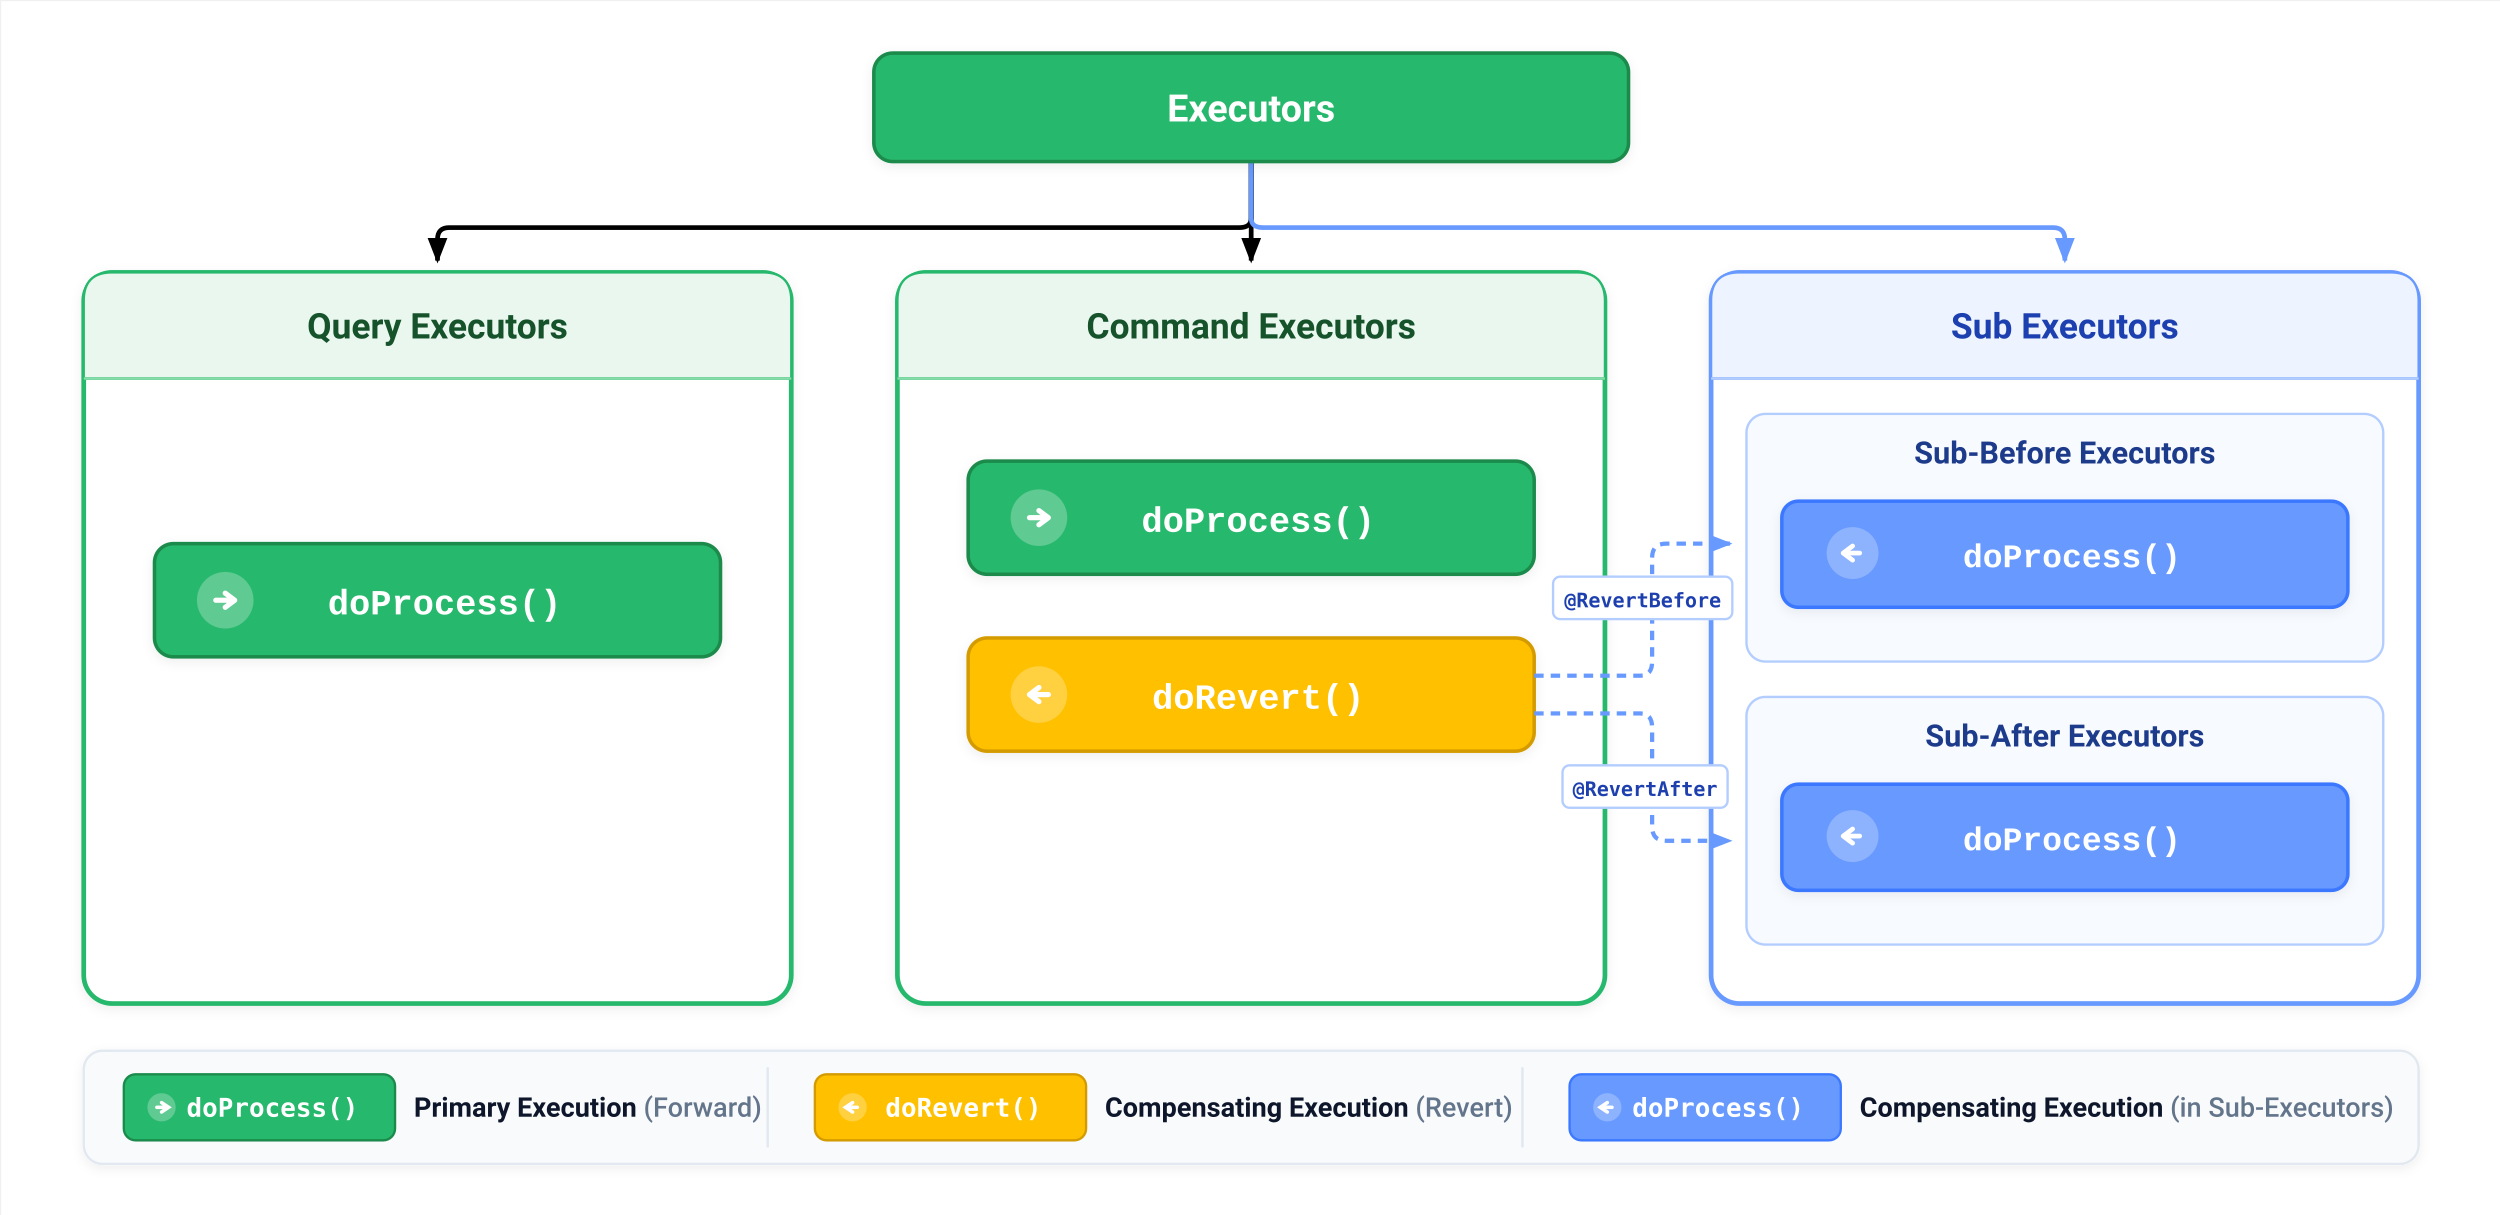
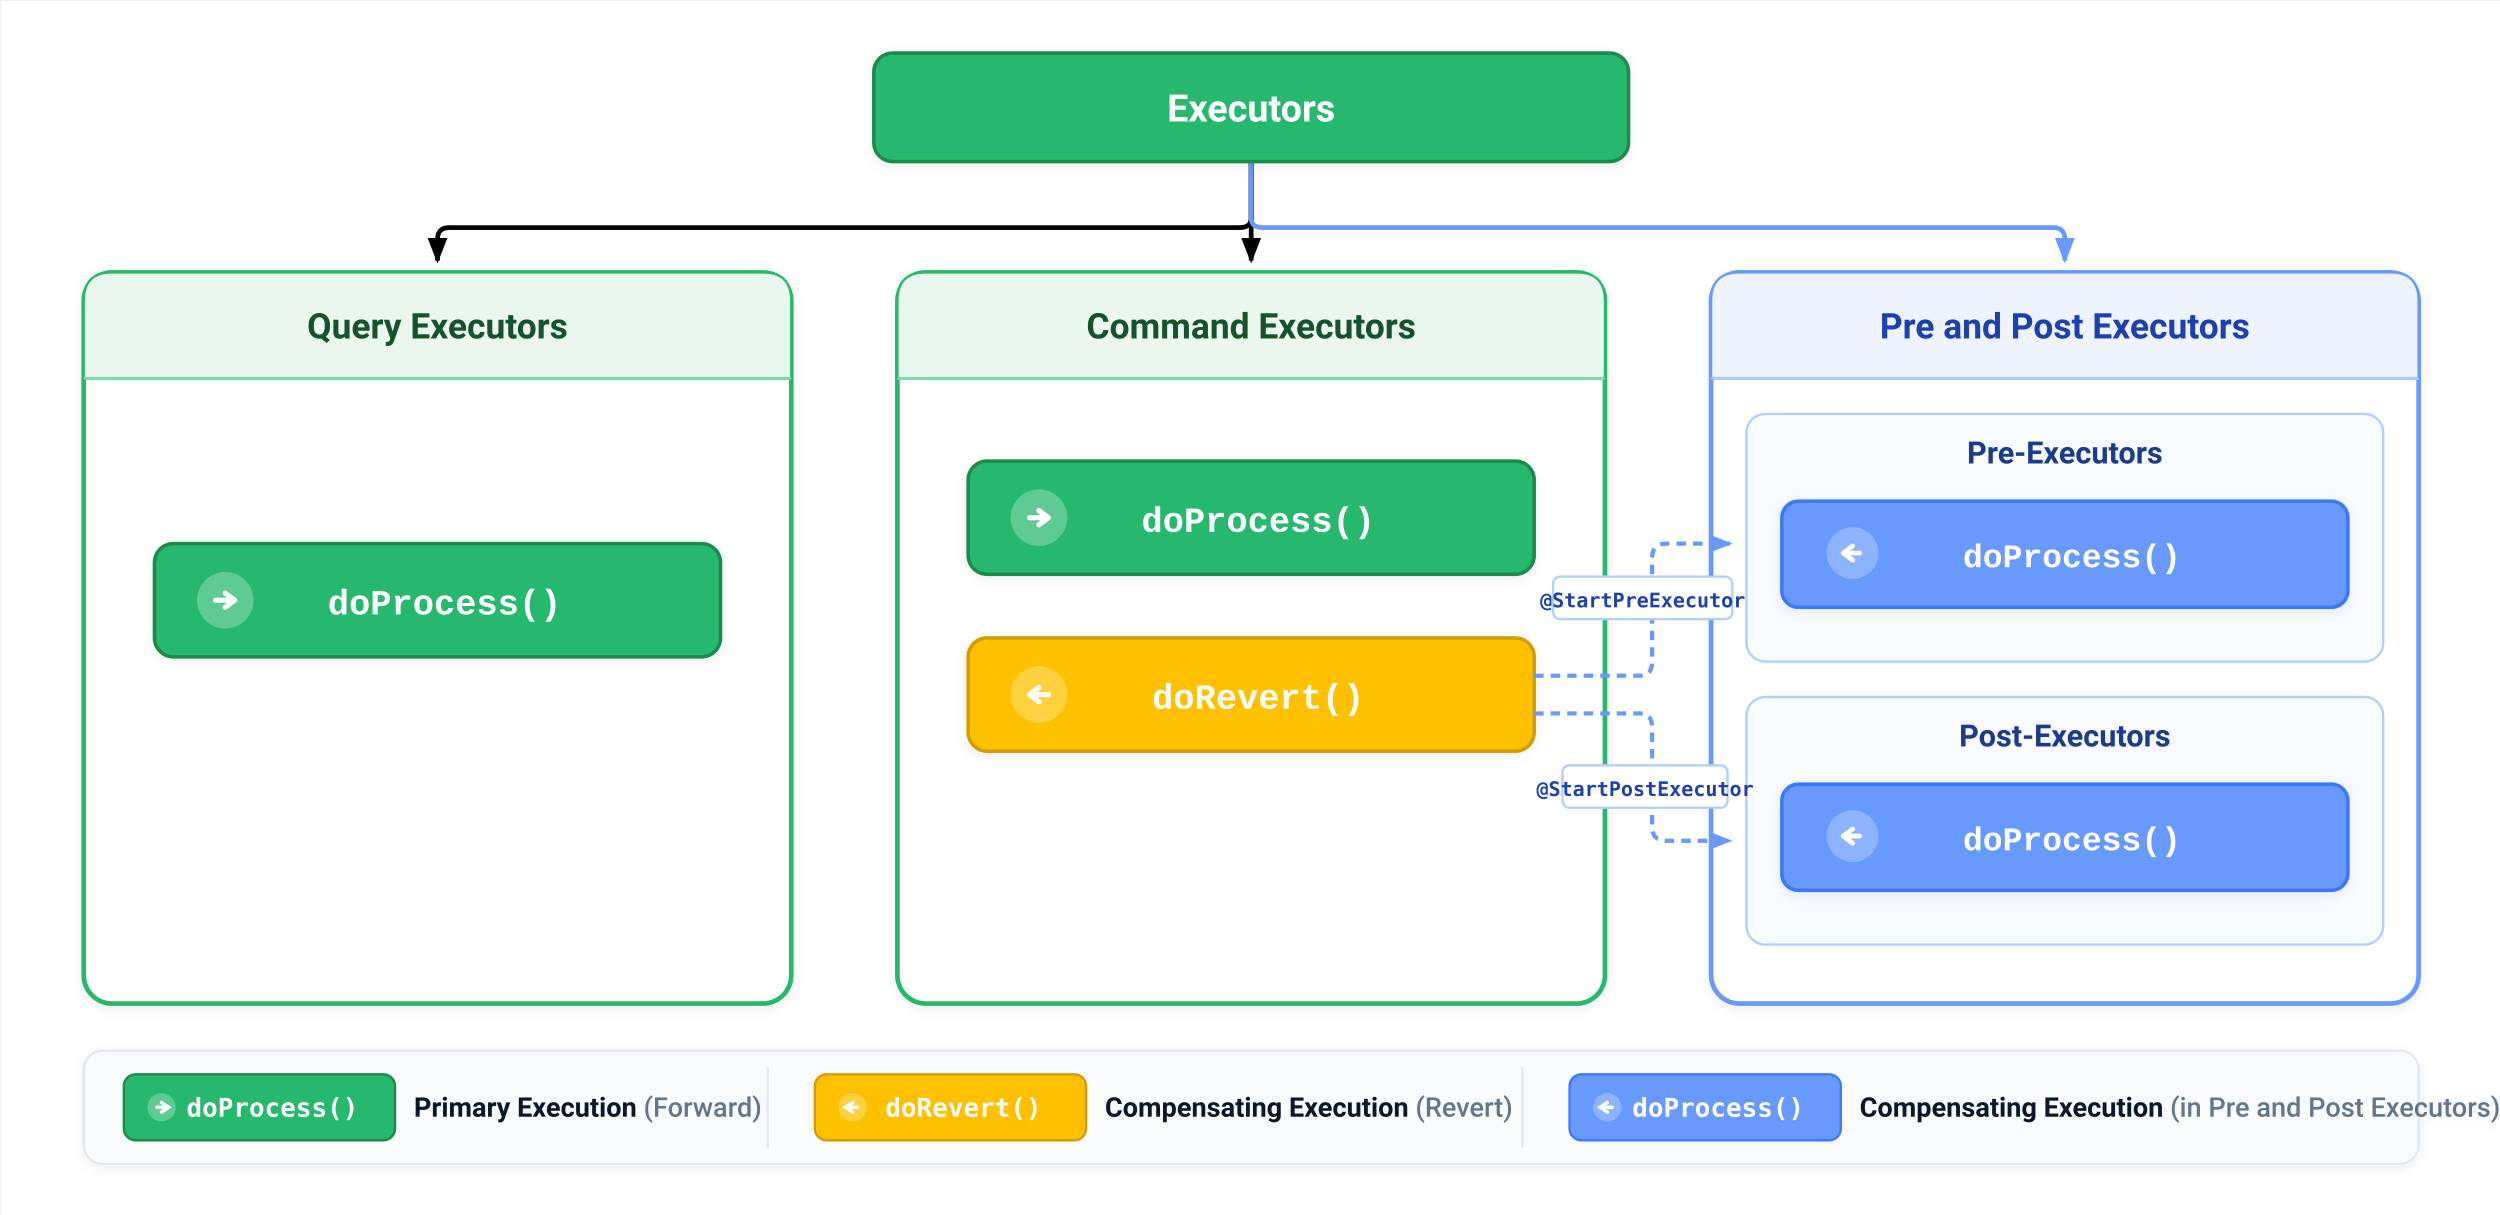
- <svg xmlns="http://www.w3.org/2000/svg" version="1.1" width="1060px" height="515px" viewBox="-0.5 -0.5 1060 515" content="&lt;mxfile host=&quot;app.diagrams.net&quot; agent=&quot;draw.io&quot; version=&quot;24.4.0&quot; type=&quot;device&quot;&gt;&lt;diagram id=&quot;stacksaga-executor-types&quot; name=&quot;executor-types-in-stacksaga&quot;&gt;&lt;mxGraphModel dx=&quot;1060&quot; dy=&quot;600&quot; grid=&quot;1&quot; gridSize=&quot;10&quot; guides=&quot;1&quot; tooltips=&quot;1&quot; connect=&quot;1&quot; arrows=&quot;1&quot; fold=&quot;1&quot; page=&quot;1&quot; pageScale=&quot;1&quot; pageWidth=&quot;1060&quot; pageHeight=&quot;515&quot; background=&quot;#ffffff&quot; math=&quot;0&quot; shadow=&quot;0&quot;&gt;&lt;root&gt;&lt;mxCell id=&quot;0&quot; /&gt;&lt;mxCell id=&quot;1&quot; parent=&quot;0&quot; /&gt;&lt;mxCell id=&quot;top_header&quot; value=&quot;&amp;lt;span style='font-size:16px;font-weight:bold;color:#FFFFFF;'&amp;gt;Executors&amp;lt;/span&amp;gt;&quot; style=&quot;rounded=1;whiteSpace=wrap;html=1;arcSize=10;fillColor=#28B86C;strokeColor=#1A8A4C;strokeWidth=1.5;align=center;verticalAlign=middle;&quot; parent=&quot;1&quot; vertex=&quot;1&quot;&gt;&lt;mxGeometry x=&quot;370&quot; y=&quot;22&quot; width=&quot;320&quot; height=&quot;46&quot; as=&quot;geometry&quot; /&gt;&lt;/mxCell&gt;&lt;mxCell id=&quot;edge_top_query&quot; value=&quot;&quot; style=&quot;edgeStyle=orthogonalEdgeStyle;rounded=1;orthogonalLoop=1;jettySize=auto;html=1;strokeColor=#000000;strokeWidth=2;endArrow=block;endFill=1;endSize=6;&quot; parent=&quot;1&quot; edge=&quot;1&quot;&gt;&lt;mxGeometry relative=&quot;1&quot; as=&quot;geometry&quot; points=&quot;[(530, 68), (530, 92), (185, 92), (185, 115)]&quot;&gt;&lt;Array as=&quot;points&quot;&gt;&lt;mxPoint x=&quot;530&quot; y=&quot;68&quot; /&gt;&lt;mxPoint x=&quot;530&quot; y=&quot;92&quot; /&gt;&lt;mxPoint x=&quot;185&quot; y=&quot;92&quot; /&gt;&lt;mxPoint x=&quot;185&quot; y=&quot;115&quot; /&gt;&lt;/Array&gt;&lt;/mxGeometry&gt;&lt;/mxCell&gt;&lt;mxCell id=&quot;edge_top_command&quot; value=&quot;&quot; style=&quot;edgeStyle=orthogonalEdgeStyle;rounded=1;orthogonalLoop=1;jettySize=auto;html=1;strokeColor=#000000;strokeWidth=2;endArrow=block;endFill=1;endSize=6;&quot; parent=&quot;1&quot; edge=&quot;1&quot;&gt;&lt;mxGeometry relative=&quot;1&quot; as=&quot;geometry&quot; points=&quot;[(530, 68), (530, 115)]&quot;&gt;&lt;Array as=&quot;points&quot;&gt;&lt;mxPoint x=&quot;530&quot; y=&quot;68&quot; /&gt;&lt;mxPoint x=&quot;530&quot; y=&quot;115&quot; /&gt;&lt;/Array&gt;&lt;/mxGeometry&gt;&lt;/mxCell&gt;&lt;mxCell id=&quot;edge_top_sub&quot; value=&quot;&quot; style=&quot;edgeStyle=orthogonalEdgeStyle;rounded=1;orthogonalLoop=1;jettySize=auto;html=1;strokeColor=#6799ff;strokeWidth=2;endArrow=block;endFill=1;endSize=6;&quot; parent=&quot;1&quot; edge=&quot;1&quot;&gt;&lt;mxGeometry relative=&quot;1&quot; as=&quot;geometry&quot; points=&quot;[(530, 68), (530, 92), (875, 92), (875, 115)]&quot;&gt;&lt;Array as=&quot;points&quot;&gt;&lt;mxPoint x=&quot;530&quot; y=&quot;68&quot; /&gt;&lt;mxPoint x=&quot;530&quot; y=&quot;92&quot; /&gt;&lt;mxPoint x=&quot;875&quot; y=&quot;92&quot; /&gt;&lt;mxPoint x=&quot;875&quot; y=&quot;115&quot; /&gt;&lt;/Array&gt;&lt;/mxGeometry&gt;&lt;/mxCell&gt;&lt;mxCell id=&quot;card_query&quot; value=&quot;&quot; style=&quot;rounded=1;whiteSpace=wrap;html=1;arcSize=8;fillColor=#FFFFFF;strokeColor=#28B86C;strokeWidth=2;align=center;verticalAlign=top;&quot; parent=&quot;1&quot; vertex=&quot;1&quot;&gt;&lt;mxGeometry x=&quot;35&quot; y=&quot;115&quot; width=&quot;300&quot; height=&quot;310&quot; as=&quot;geometry&quot; /&gt;&lt;/mxCell&gt;&lt;mxCell id=&quot;card_query_header&quot; value=&quot;&amp;lt;span style='font-size:15px;font-weight:bold;color:#13522C;'&amp;gt;Query Executors&amp;lt;/span&amp;gt;&quot; style=&quot;rounded=1;whiteSpace=wrap;html=1;arcSize=10;fillColor=#EAF7EE;strokeColor=#28B86C;strokeWidth=1;align=center;verticalAlign=middle;&quot; parent=&quot;card_query&quot; vertex=&quot;1&quot;&gt;&lt;mxGeometry x=&quot;0&quot; y=&quot;0&quot; width=&quot;300&quot; height=&quot;45&quot; as=&quot;geometry&quot; /&gt;&lt;/mxCell&gt;&lt;mxCell id=&quot;query_doprocess_pill&quot; value=&quot;&amp;lt;span style='font-size:14px;font-weight:bold;color:#FFFFFF;'&amp;gt;doProcess() &amp;amp;#160;➔&amp;lt;/span&amp;gt;&quot; style=&quot;rounded=1;whiteSpace=wrap;html=1;arcSize=12;fillColor=#28B86C;strokeColor=#1A8A4C;strokeWidth=1.5;align=center;verticalAlign=middle;&quot; parent=&quot;card_query&quot; vertex=&quot;1&quot;&gt;&lt;mxGeometry x=&quot;30&quot; y=&quot;115&quot; width=&quot;240&quot; height=&quot;48&quot; as=&quot;geometry&quot; /&gt;&lt;/mxCell&gt;&lt;mxCell id=&quot;card_command&quot; value=&quot;&quot; style=&quot;rounded=1;whiteSpace=wrap;html=1;arcSize=8;fillColor=#FFFFFF;strokeColor=#28B86C;strokeWidth=2;align=center;verticalAlign=top;&quot; parent=&quot;1&quot; vertex=&quot;1&quot;&gt;&lt;mxGeometry x=&quot;380&quot; y=&quot;115&quot; width=&quot;300&quot; height=&quot;310&quot; as=&quot;geometry&quot; /&gt;&lt;/mxCell&gt;&lt;mxCell id=&quot;card_command_header&quot; value=&quot;&amp;lt;span style='font-size:15px;font-weight:bold;color:#13522C;'&amp;gt;Command Executors&amp;lt;/span&amp;gt;&quot; style=&quot;rounded=1;whiteSpace=wrap;html=1;arcSize=10;fillColor=#EAF7EE;strokeColor=#28B86C;strokeWidth=1;align=center;verticalAlign=middle;&quot; parent=&quot;card_command&quot; vertex=&quot;1&quot;&gt;&lt;mxGeometry x=&quot;0&quot; y=&quot;0&quot; width=&quot;300&quot; height=&quot;45&quot; as=&quot;geometry&quot; /&gt;&lt;/mxCell&gt;&lt;mxCell id=&quot;command_doprocess_pill&quot; value=&quot;&amp;lt;span style='font-size:14px;font-weight:bold;color:#FFFFFF;'&amp;gt;doProcess() &amp;amp;#160;➔&amp;lt;/span&amp;gt;&quot; style=&quot;rounded=1;whiteSpace=wrap;html=1;arcSize=12;fillColor=#28B86C;strokeColor=#1A8A4C;strokeWidth=1.5;align=center;verticalAlign=middle;&quot; parent=&quot;card_command&quot; vertex=&quot;1&quot;&gt;&lt;mxGeometry x=&quot;30&quot; y=&quot;80&quot; width=&quot;240&quot; height=&quot;48&quot; as=&quot;geometry&quot; /&gt;&lt;/mxCell&gt;&lt;mxCell id=&quot;command_dorevert_pill&quot; value=&quot;&amp;lt;span style='font-size:14px;font-weight:bold;color:#FFFFFF;'&amp;gt;⬅ &amp;amp;#160;doRevert()&amp;lt;/span&amp;gt;&quot; style=&quot;rounded=1;whiteSpace=wrap;html=1;arcSize=12;fillColor=#FFC000;strokeColor=#D49B00;strokeWidth=1.5;align=center;verticalAlign=middle;&quot; parent=&quot;card_command&quot; vertex=&quot;1&quot;&gt;&lt;mxGeometry x=&quot;30&quot; y=&quot;155&quot; width=&quot;240&quot; height=&quot;48&quot; as=&quot;geometry&quot; /&gt;&lt;/mxCell&gt;&lt;mxCell id=&quot;card_sub&quot; value=&quot;&quot; style=&quot;rounded=1;whiteSpace=wrap;html=1;arcSize=8;fillColor=#FFFFFF;strokeColor=#6799ff;strokeWidth=2;align=center;verticalAlign=top;&quot; parent=&quot;1&quot; vertex=&quot;1&quot;&gt;&lt;mxGeometry x=&quot;725&quot; y=&quot;115&quot; width=&quot;300&quot; height=&quot;310&quot; as=&quot;geometry&quot; /&gt;&lt;/mxCell&gt;&lt;mxCell id=&quot;card_sub_header&quot; value=&quot;&amp;lt;span style='font-size:15px;font-weight:bold;color:#1E40AF;'&amp;gt;Sub Executors&amp;lt;/span&amp;gt;&quot; style=&quot;rounded=1;whiteSpace=wrap;html=1;arcSize=10;fillColor=#EDF4FF;strokeColor=#6799ff;strokeWidth=1;align=center;verticalAlign=middle;&quot; parent=&quot;card_sub&quot; vertex=&quot;1&quot;&gt;&lt;mxGeometry x=&quot;0&quot; y=&quot;0&quot; width=&quot;300&quot; height=&quot;45&quot; as=&quot;geometry&quot; /&gt;&lt;/mxCell&gt;&lt;mxCell id=&quot;sub_before_box&quot; value=&quot;&quot; style=&quot;rounded=1;whiteSpace=wrap;html=1;arcSize=8;fillColor=#F7FAFF;strokeColor=#B3CDFF;strokeWidth=1;align=center;verticalAlign=top;&quot; parent=&quot;card_sub&quot; vertex=&quot;1&quot;&gt;&lt;mxGeometry x=&quot;15&quot; y=&quot;60&quot; width=&quot;270&quot; height=&quot;105&quot; as=&quot;geometry&quot; /&gt;&lt;/mxCell&gt;&lt;mxCell id=&quot;sub_before_title&quot; value=&quot;&amp;lt;span style='font-size:13px;font-weight:bold;color:#1E3A8A;'&amp;gt;Sub-Before Executors&amp;lt;/span&amp;gt;&quot; style=&quot;text;html=1;strokeColor=none;fillColor=none;align=center;verticalAlign=middle;&quot; parent=&quot;sub_before_box&quot; vertex=&quot;1&quot;&gt;&lt;mxGeometry x=&quot;10&quot; y=&quot;6&quot; width=&quot;250&quot; height=&quot;24&quot; as=&quot;geometry&quot; /&gt;&lt;/mxCell&gt;&lt;mxCell id=&quot;sub_before_pill&quot; value=&quot;&amp;lt;span style='font-size:13.5px;font-weight:bold;color:#FFFFFF;'&amp;gt;⬅ &amp;amp;#160;doProcess()&amp;lt;/span&amp;gt;&quot; style=&quot;rounded=1;whiteSpace=wrap;html=1;arcSize=10;fillColor=#6799ff;strokeColor=#3B78FF;strokeWidth=1.5;align=center;verticalAlign=middle;&quot; parent=&quot;sub_before_box&quot; vertex=&quot;1&quot;&gt;&lt;mxGeometry x=&quot;15&quot; y=&quot;38&quot; width=&quot;240&quot; height=&quot;44&quot; as=&quot;geometry&quot; /&gt;&lt;/mxCell&gt;&lt;mxCell id=&quot;sub_after_box&quot; value=&quot;&quot; style=&quot;rounded=1;whiteSpace=wrap;html=1;arcSize=8;fillColor=#F7FAFF;strokeColor=#B3CDFF;strokeWidth=1;align=center;verticalAlign=top;&quot; parent=&quot;card_sub&quot; vertex=&quot;1&quot;&gt;&lt;mxGeometry x=&quot;15&quot; y=&quot;180&quot; width=&quot;270&quot; height=&quot;105&quot; as=&quot;geometry&quot; /&gt;&lt;/mxCell&gt;&lt;mxCell id=&quot;sub_after_title&quot; value=&quot;&amp;lt;span style='font-size:13px;font-weight:bold;color:#1E3A8A;'&amp;gt;Sub-After Executors&amp;lt;/span&amp;gt;&quot; style=&quot;text;html=1;strokeColor=none;fillColor=none;align=center;verticalAlign=middle;&quot; parent=&quot;sub_after_box&quot; vertex=&quot;1&quot;&gt;&lt;mxGeometry x=&quot;10&quot; y=&quot;6&quot; width=&quot;250&quot; height=&quot;24&quot; as=&quot;geometry&quot; /&gt;&lt;/mxCell&gt;&lt;mxCell id=&quot;sub_after_pill&quot; value=&quot;&amp;lt;span style='font-size:13.5px;font-weight:bold;color:#FFFFFF;'&amp;gt;⬅ &amp;amp;#160;doProcess()&amp;lt;/span&amp;gt;&quot; style=&quot;rounded=1;whiteSpace=wrap;html=1;arcSize=10;fillColor=#6799ff;strokeColor=#3B78FF;strokeWidth=1.5;align=center;verticalAlign=middle;&quot; parent=&quot;sub_after_box&quot; vertex=&quot;1&quot;&gt;&lt;mxGeometry x=&quot;15&quot; y=&quot;38&quot; width=&quot;240&quot; height=&quot;44&quot; as=&quot;geometry&quot; /&gt;&lt;/mxCell&gt;&lt;mxCell id=&quot;edge_revert_before&quot; value=&quot;@RevertBefore&quot; style=&quot;edgeStyle=orthogonalEdgeStyle;rounded=1;orthogonalLoop=1;jettySize=auto;html=1;strokeColor=#6799ff;strokeWidth=1.5;strokeDashed=1;endArrow=block;endFill=1;endSize=5;fontColor=#1E40AF;fontSize=10;fontStyle=1;align=center;verticalAlign=bottom;&quot; parent=&quot;1&quot; edge=&quot;1&quot;&gt;&lt;mxGeometry relative=&quot;1&quot; as=&quot;geometry&quot; points=&quot;[(650, 290), (695, 290), (695, 227), (740, 227)]&quot;&gt;&lt;Array as=&quot;points&quot;&gt;&lt;mxPoint x=&quot;650&quot; y=&quot;290&quot; /&gt;&lt;mxPoint x=&quot;695&quot; y=&quot;290&quot; /&gt;&lt;mxPoint x=&quot;695&quot; y=&quot;227&quot; /&gt;&lt;mxPoint x=&quot;740&quot; y=&quot;227&quot; /&gt;&lt;/Array&gt;&lt;/mxGeometry&gt;&lt;/mxCell&gt;&lt;mxCell id=&quot;edge_revert_after&quot; value=&quot;@RevertAfter&quot; style=&quot;edgeStyle=orthogonalEdgeStyle;rounded=1;orthogonalLoop=1;jettySize=auto;html=1;strokeColor=#6799ff;strokeWidth=1.5;strokeDashed=1;endArrow=block;endFill=1;endSize=5;fontColor=#1E40AF;fontSize=10;fontStyle=1;align=center;verticalAlign=top;&quot; parent=&quot;1&quot; edge=&quot;1&quot;&gt;&lt;mxGeometry relative=&quot;1&quot; as=&quot;geometry&quot; points=&quot;[(650, 298), (695, 298), (695, 347), (740, 347)]&quot;&gt;&lt;Array as=&quot;points&quot;&gt;&lt;mxPoint x=&quot;650&quot; y=&quot;298&quot; /&gt;&lt;mxPoint x=&quot;695&quot; y=&quot;298&quot; /&gt;&lt;mxPoint x=&quot;695&quot; y=&quot;347&quot; /&gt;&lt;mxPoint x=&quot;740&quot; y=&quot;347&quot; /&gt;&lt;/Array&gt;&lt;/mxGeometry&gt;&lt;/mxCell&gt;&lt;mxCell id=&quot;legend_box&quot; value=&quot;&quot; style=&quot;rounded=1;whiteSpace=wrap;html=1;arcSize=8;fillColor=#F8FAFC;strokeColor=#E2E8F0;strokeWidth=1;align=center;verticalAlign=middle;&quot; parent=&quot;1&quot; vertex=&quot;1&quot;&gt;&lt;mxGeometry x=&quot;35&quot; y=&quot;445&quot; width=&quot;990&quot; height=&quot;48&quot; as=&quot;geometry&quot; /&gt;&lt;/mxCell&gt;&lt;mxCell id=&quot;leg_p1&quot; value=&quot;&amp;lt;span style='color:#FFFFFF;font-weight:bold;'&amp;gt;doProcess() &amp;amp;#160;➔&amp;lt;/span&amp;gt;&quot; style=&quot;rounded=1;whiteSpace=wrap;html=1;arcSize=10;fillColor=#28B86C;strokeColor=#1A8A4C;strokeWidth=1;fontSize=11;align=center;verticalAlign=middle;&quot; parent=&quot;legend_box&quot; vertex=&quot;1&quot;&gt;&lt;mxGeometry x=&quot;20&quot; y=&quot;10&quot; width=&quot;115&quot; height=&quot;28&quot; as=&quot;geometry&quot; /&gt;&lt;/mxCell&gt;&lt;mxCell id=&quot;leg_t1&quot; value=&quot;&amp;lt;span style='font-size:11px;color:#334155;font-weight:bold;'&amp;gt;Primary Execution&amp;lt;/span&amp;gt; &amp;lt;span style='font-size:10px;color:#64748B;'&amp;gt;(Forward)&amp;lt;/span&amp;gt;&quot; style=&quot;text;html=1;strokeColor=none;fillColor=none;align=left;verticalAlign=middle;&quot; parent=&quot;legend_box&quot; vertex=&quot;1&quot;&gt;&lt;mxGeometry x=&quot;142&quot; y=&quot;10&quot; width=&quot;165&quot; height=&quot;28&quot; as=&quot;geometry&quot; /&gt;&lt;/mxCell&gt;&lt;mxCell id=&quot;leg_p2&quot; value=&quot;&amp;lt;span style='color:#FFFFFF;font-weight:bold;'&amp;gt;⬅ &amp;amp;#160;doRevert()&amp;lt;/span&amp;gt;&quot; style=&quot;rounded=1;whiteSpace=wrap;html=1;arcSize=10;fillColor=#FFC000;strokeColor=#D49B00;strokeWidth=1;fontSize=11;align=center;verticalAlign=middle;&quot; parent=&quot;legend_box&quot; vertex=&quot;1&quot;&gt;&lt;mxGeometry x=&quot;335&quot; y=&quot;10&quot; width=&quot;115&quot; height=&quot;28&quot; as=&quot;geometry&quot; /&gt;&lt;/mxCell&gt;&lt;mxCell id=&quot;leg_t2&quot; value=&quot;&amp;lt;span style='font-size:11px;color:#334155;font-weight:bold;'&amp;gt;Compensating Execution&amp;lt;/span&amp;gt; &amp;lt;span style='font-size:10px;color:#64748B;'&amp;gt;(Revert)&amp;lt;/span&amp;gt;&quot; style=&quot;text;html=1;strokeColor=none;fillColor=none;align=left;verticalAlign=middle;&quot; parent=&quot;legend_box&quot; vertex=&quot;1&quot;&gt;&lt;mxGeometry x=&quot;457&quot; y=&quot;10&quot; width=&quot;180&quot; height=&quot;28&quot; as=&quot;geometry&quot; /&gt;&lt;/mxCell&gt;&lt;mxCell id=&quot;leg_p3&quot; value=&quot;&amp;lt;span style='color:#FFFFFF;font-weight:bold;'&amp;gt;⬅ &amp;amp;#160;doProcess()&amp;lt;/span&amp;gt;&quot; style=&quot;rounded=1;whiteSpace=wrap;html=1;arcSize=10;fillColor=#6799ff;strokeColor=#3B78FF;strokeWidth=1;fontSize=11;align=center;verticalAlign=middle;&quot; parent=&quot;legend_box&quot; vertex=&quot;1&quot;&gt;&lt;mxGeometry x=&quot;660&quot; y=&quot;10&quot; width=&quot;115&quot; height=&quot;28&quot; as=&quot;geometry&quot; /&gt;&lt;/mxCell&gt;&lt;mxCell id=&quot;leg_t3&quot; value=&quot;&amp;lt;span style='font-size:11px;color:#334155;font-weight:bold;'&amp;gt;Compensating Execution&amp;lt;/span&amp;gt; &amp;lt;span style='font-size:10px;color:#64748B;'&amp;gt;(in Sub-Executors)&amp;lt;/span&amp;gt;&quot; style=&quot;text;html=1;strokeColor=none;fillColor=none;align=left;verticalAlign=middle;&quot; parent=&quot;legend_box&quot; vertex=&quot;1&quot;&gt;&lt;mxGeometry x=&quot;782&quot; y=&quot;10&quot; width=&quot;200&quot; height=&quot;28&quot; as=&quot;geometry&quot; /&gt;&lt;/mxCell&gt;&lt;/root&gt;&lt;/mxGraphModel&gt;&lt;/diagram&gt;&lt;/mxfile&gt;" style="background-color: #ffffff;">
+ <svg xmlns="http://www.w3.org/2000/svg" version="1.1" width="1060px" height="515px" viewBox="-0.5 -0.5 1060 515" content="&lt;mxfile host=&quot;app.diagrams.net&quot; agent=&quot;draw.io&quot; version=&quot;24.4.0&quot; type=&quot;device&quot;&gt;&lt;diagram id=&quot;stacksaga-executor-types&quot; name=&quot;executor-types-in-stacksaga&quot;&gt;&lt;mxGraphModel dx=&quot;1060&quot; dy=&quot;600&quot; grid=&quot;1&quot; gridSize=&quot;10&quot; guides=&quot;1&quot; tooltips=&quot;1&quot; connect=&quot;1&quot; arrows=&quot;1&quot; fold=&quot;1&quot; page=&quot;1&quot; pageScale=&quot;1&quot; pageWidth=&quot;1060&quot; pageHeight=&quot;515&quot; background=&quot;#ffffff&quot; math=&quot;0&quot; shadow=&quot;0&quot;&gt;&lt;root&gt;&lt;mxCell id=&quot;0&quot; /&gt;&lt;mxCell id=&quot;1&quot; parent=&quot;0&quot; /&gt;&lt;mxCell id=&quot;top_header&quot; value=&quot;&amp;lt;span style='font-size:16px;font-weight:bold;color:#FFFFFF;'&amp;gt;Executors&amp;lt;/span&amp;gt;&quot; style=&quot;rounded=1;whiteSpace=wrap;html=1;arcSize=10;fillColor=#28B86C;strokeColor=#1A8A4C;strokeWidth=1.5;align=center;verticalAlign=middle;&quot; parent=&quot;1&quot; vertex=&quot;1&quot;&gt;&lt;mxGeometry x=&quot;370&quot; y=&quot;22&quot; width=&quot;320&quot; height=&quot;46&quot; as=&quot;geometry&quot; /&gt;&lt;/mxCell&gt;&lt;mxCell id=&quot;edge_top_query&quot; value=&quot;&quot; style=&quot;edgeStyle=orthogonalEdgeStyle;rounded=1;orthogonalLoop=1;jettySize=auto;html=1;strokeColor=#000000;strokeWidth=2;endArrow=block;endFill=1;endSize=6;&quot; parent=&quot;1&quot; edge=&quot;1&quot;&gt;&lt;mxGeometry relative=&quot;1&quot; as=&quot;geometry&quot; points=&quot;[(530, 68), (530, 92), (185, 92), (185, 115)]&quot;&gt;&lt;Array as=&quot;points&quot;&gt;&lt;mxPoint x=&quot;530&quot; y=&quot;68&quot; /&gt;&lt;mxPoint x=&quot;530&quot; y=&quot;92&quot; /&gt;&lt;mxPoint x=&quot;185&quot; y=&quot;92&quot; /&gt;&lt;mxPoint x=&quot;185&quot; y=&quot;115&quot; /&gt;&lt;/Array&gt;&lt;/mxGeometry&gt;&lt;/mxCell&gt;&lt;mxCell id=&quot;edge_top_command&quot; value=&quot;&quot; style=&quot;edgeStyle=orthogonalEdgeStyle;rounded=1;orthogonalLoop=1;jettySize=auto;html=1;strokeColor=#000000;strokeWidth=2;endArrow=block;endFill=1;endSize=6;&quot; parent=&quot;1&quot; edge=&quot;1&quot;&gt;&lt;mxGeometry relative=&quot;1&quot; as=&quot;geometry&quot; points=&quot;[(530, 68), (530, 115)]&quot;&gt;&lt;Array as=&quot;points&quot;&gt;&lt;mxPoint x=&quot;530&quot; y=&quot;68&quot; /&gt;&lt;mxPoint x=&quot;530&quot; y=&quot;115&quot; /&gt;&lt;/Array&gt;&lt;/mxGeometry&gt;&lt;/mxCell&gt;&lt;mxCell id=&quot;edge_top_sub&quot; value=&quot;&quot; style=&quot;edgeStyle=orthogonalEdgeStyle;rounded=1;orthogonalLoop=1;jettySize=auto;html=1;strokeColor=#6799ff;strokeWidth=2;endArrow=block;endFill=1;endSize=6;&quot; parent=&quot;1&quot; edge=&quot;1&quot;&gt;&lt;mxGeometry relative=&quot;1&quot; as=&quot;geometry&quot; points=&quot;[(530, 68), (530, 92), (875, 92), (875, 115)]&quot;&gt;&lt;Array as=&quot;points&quot;&gt;&lt;mxPoint x=&quot;530&quot; y=&quot;68&quot; /&gt;&lt;mxPoint x=&quot;530&quot; y=&quot;92&quot; /&gt;&lt;mxPoint x=&quot;875&quot; y=&quot;92&quot; /&gt;&lt;mxPoint x=&quot;875&quot; y=&quot;115&quot; /&gt;&lt;/Array&gt;&lt;/mxGeometry&gt;&lt;/mxCell&gt;&lt;mxCell id=&quot;card_query&quot; value=&quot;&quot; style=&quot;rounded=1;whiteSpace=wrap;html=1;arcSize=8;fillColor=#FFFFFF;strokeColor=#28B86C;strokeWidth=2;align=center;verticalAlign=top;&quot; parent=&quot;1&quot; vertex=&quot;1&quot;&gt;&lt;mxGeometry x=&quot;35&quot; y=&quot;115&quot; width=&quot;300&quot; height=&quot;310&quot; as=&quot;geometry&quot; /&gt;&lt;/mxCell&gt;&lt;mxCell id=&quot;card_query_header&quot; value=&quot;&amp;lt;span style='font-size:15px;font-weight:bold;color:#13522C;'&amp;gt;Query Executors&amp;lt;/span&amp;gt;&quot; style=&quot;rounded=1;whiteSpace=wrap;html=1;arcSize=10;fillColor=#EAF7EE;strokeColor=#28B86C;strokeWidth=1;align=center;verticalAlign=middle;&quot; parent=&quot;card_query&quot; vertex=&quot;1&quot;&gt;&lt;mxGeometry x=&quot;0&quot; y=&quot;0&quot; width=&quot;300&quot; height=&quot;45&quot; as=&quot;geometry&quot; /&gt;&lt;/mxCell&gt;&lt;mxCell id=&quot;query_doprocess_pill&quot; value=&quot;&amp;lt;span style='font-size:14px;font-weight:bold;color:#FFFFFF;'&amp;gt;doProcess() &amp;amp;#160;➔&amp;lt;/span&amp;gt;&quot; style=&quot;rounded=1;whiteSpace=wrap;html=1;arcSize=12;fillColor=#28B86C;strokeColor=#1A8A4C;strokeWidth=1.5;align=center;verticalAlign=middle;&quot; parent=&quot;card_query&quot; vertex=&quot;1&quot;&gt;&lt;mxGeometry x=&quot;30&quot; y=&quot;115&quot; width=&quot;240&quot; height=&quot;48&quot; as=&quot;geometry&quot; /&gt;&lt;/mxCell&gt;&lt;mxCell id=&quot;card_command&quot; value=&quot;&quot; style=&quot;rounded=1;whiteSpace=wrap;html=1;arcSize=8;fillColor=#FFFFFF;strokeColor=#28B86C;strokeWidth=2;align=center;verticalAlign=top;&quot; parent=&quot;1&quot; vertex=&quot;1&quot;&gt;&lt;mxGeometry x=&quot;380&quot; y=&quot;115&quot; width=&quot;300&quot; height=&quot;310&quot; as=&quot;geometry&quot; /&gt;&lt;/mxCell&gt;&lt;mxCell id=&quot;card_command_header&quot; value=&quot;&amp;lt;span style='font-size:15px;font-weight:bold;color:#13522C;'&amp;gt;Command Executors&amp;lt;/span&amp;gt;&quot; style=&quot;rounded=1;whiteSpace=wrap;html=1;arcSize=10;fillColor=#EAF7EE;strokeColor=#28B86C;strokeWidth=1;align=center;verticalAlign=middle;&quot; parent=&quot;card_command&quot; vertex=&quot;1&quot;&gt;&lt;mxGeometry x=&quot;0&quot; y=&quot;0&quot; width=&quot;300&quot; height=&quot;45&quot; as=&quot;geometry&quot; /&gt;&lt;/mxCell&gt;&lt;mxCell id=&quot;command_doprocess_pill&quot; value=&quot;&amp;lt;span style='font-size:14px;font-weight:bold;color:#FFFFFF;'&amp;gt;doProcess() &amp;amp;#160;➔&amp;lt;/span&amp;gt;&quot; style=&quot;rounded=1;whiteSpace=wrap;html=1;arcSize=12;fillColor=#28B86C;strokeColor=#1A8A4C;strokeWidth=1.5;align=center;verticalAlign=middle;&quot; parent=&quot;card_command&quot; vertex=&quot;1&quot;&gt;&lt;mxGeometry x=&quot;30&quot; y=&quot;80&quot; width=&quot;240&quot; height=&quot;48&quot; as=&quot;geometry&quot; /&gt;&lt;/mxCell&gt;&lt;mxCell id=&quot;command_dorevert_pill&quot; value=&quot;&amp;lt;span style='font-size:14px;font-weight:bold;color:#FFFFFF;'&amp;gt;⬅ &amp;amp;#160;doRevert()&amp;lt;/span&amp;gt;&quot; style=&quot;rounded=1;whiteSpace=wrap;html=1;arcSize=12;fillColor=#FFC000;strokeColor=#D49B00;strokeWidth=1.5;align=center;verticalAlign=middle;&quot; parent=&quot;card_command&quot; vertex=&quot;1&quot;&gt;&lt;mxGeometry x=&quot;30&quot; y=&quot;155&quot; width=&quot;240&quot; height=&quot;48&quot; as=&quot;geometry&quot; /&gt;&lt;/mxCell&gt;&lt;mxCell id=&quot;card_sub&quot; value=&quot;&quot; style=&quot;rounded=1;whiteSpace=wrap;html=1;arcSize=8;fillColor=#FFFFFF;strokeColor=#6799ff;strokeWidth=2;align=center;verticalAlign=top;&quot; parent=&quot;1&quot; vertex=&quot;1&quot;&gt;&lt;mxGeometry x=&quot;725&quot; y=&quot;115&quot; width=&quot;300&quot; height=&quot;310&quot; as=&quot;geometry&quot; /&gt;&lt;/mxCell&gt;&lt;mxCell id=&quot;card_sub_header&quot; value=&quot;&amp;lt;span style='font-size:15px;font-weight:bold;color:#1E40AF;'&amp;gt;Pre and Post Executors&amp;lt;/span&amp;gt;&quot; style=&quot;rounded=1;whiteSpace=wrap;html=1;arcSize=10;fillColor=#EDF4FF;strokeColor=#6799ff;strokeWidth=1;align=center;verticalAlign=middle;&quot; parent=&quot;card_sub&quot; vertex=&quot;1&quot;&gt;&lt;mxGeometry x=&quot;0&quot; y=&quot;0&quot; width=&quot;300&quot; height=&quot;45&quot; as=&quot;geometry&quot; /&gt;&lt;/mxCell&gt;&lt;mxCell id=&quot;sub_before_box&quot; value=&quot;&quot; style=&quot;rounded=1;whiteSpace=wrap;html=1;arcSize=8;fillColor=#F7FAFF;strokeColor=#B3CDFF;strokeWidth=1;align=center;verticalAlign=top;&quot; parent=&quot;card_sub&quot; vertex=&quot;1&quot;&gt;&lt;mxGeometry x=&quot;15&quot; y=&quot;60&quot; width=&quot;270&quot; height=&quot;105&quot; as=&quot;geometry&quot; /&gt;&lt;/mxCell&gt;&lt;mxCell id=&quot;sub_before_title&quot; value=&quot;&amp;lt;span style='font-size:13px;font-weight:bold;color:#1E3A8A;'&amp;gt;Pre-Executors&amp;lt;/span&amp;gt;&quot; style=&quot;text;html=1;strokeColor=none;fillColor=none;align=center;verticalAlign=middle;&quot; parent=&quot;sub_before_box&quot; vertex=&quot;1&quot;&gt;&lt;mxGeometry x=&quot;10&quot; y=&quot;6&quot; width=&quot;250&quot; height=&quot;24&quot; as=&quot;geometry&quot; /&gt;&lt;/mxCell&gt;&lt;mxCell id=&quot;sub_before_pill&quot; value=&quot;&amp;lt;span style='font-size:13.5px;font-weight:bold;color:#FFFFFF;'&amp;gt;⬅ &amp;amp;#160;doProcess()&amp;lt;/span&amp;gt;&quot; style=&quot;rounded=1;whiteSpace=wrap;html=1;arcSize=10;fillColor=#6799ff;strokeColor=#3B78FF;strokeWidth=1.5;align=center;verticalAlign=middle;&quot; parent=&quot;sub_before_box&quot; vertex=&quot;1&quot;&gt;&lt;mxGeometry x=&quot;15&quot; y=&quot;38&quot; width=&quot;240&quot; height=&quot;44&quot; as=&quot;geometry&quot; /&gt;&lt;/mxCell&gt;&lt;mxCell id=&quot;sub_after_box&quot; value=&quot;&quot; style=&quot;rounded=1;whiteSpace=wrap;html=1;arcSize=8;fillColor=#F7FAFF;strokeColor=#B3CDFF;strokeWidth=1;align=center;verticalAlign=top;&quot; parent=&quot;card_sub&quot; vertex=&quot;1&quot;&gt;&lt;mxGeometry x=&quot;15&quot; y=&quot;180&quot; width=&quot;270&quot; height=&quot;105&quot; as=&quot;geometry&quot; /&gt;&lt;/mxCell&gt;&lt;mxCell id=&quot;sub_after_title&quot; value=&quot;&amp;lt;span style='font-size:13px;font-weight:bold;color:#1E3A8A;'&amp;gt;Post-Executors&amp;lt;/span&amp;gt;&quot; style=&quot;text;html=1;strokeColor=none;fillColor=none;align=center;verticalAlign=middle;&quot; parent=&quot;sub_after_box&quot; vertex=&quot;1&quot;&gt;&lt;mxGeometry x=&quot;10&quot; y=&quot;6&quot; width=&quot;250&quot; height=&quot;24&quot; as=&quot;geometry&quot; /&gt;&lt;/mxCell&gt;&lt;mxCell id=&quot;sub_after_pill&quot; value=&quot;&amp;lt;span style='font-size:13.5px;font-weight:bold;color:#FFFFFF;'&amp;gt;⬅ &amp;amp;#160;doProcess()&amp;lt;/span&amp;gt;&quot; style=&quot;rounded=1;whiteSpace=wrap;html=1;arcSize=10;fillColor=#6799ff;strokeColor=#3B78FF;strokeWidth=1.5;align=center;verticalAlign=middle;&quot; parent=&quot;sub_after_box&quot; vertex=&quot;1&quot;&gt;&lt;mxGeometry x=&quot;15&quot; y=&quot;38&quot; width=&quot;240&quot; height=&quot;44&quot; as=&quot;geometry&quot; /&gt;&lt;/mxCell&gt;&lt;mxCell id=&quot;edge_revert_before&quot; value=&quot;@StartPreExecutor&quot; style=&quot;edgeStyle=orthogonalEdgeStyle;rounded=1;orthogonalLoop=1;jettySize=auto;html=1;strokeColor=#6799ff;strokeWidth=1.5;strokeDashed=1;endArrow=block;endFill=1;endSize=5;fontColor=#1E40AF;fontSize=10;fontStyle=1;align=center;verticalAlign=bottom;&quot; parent=&quot;1&quot; edge=&quot;1&quot;&gt;&lt;mxGeometry relative=&quot;1&quot; as=&quot;geometry&quot; points=&quot;[(650, 290), (695, 290), (695, 227), (740, 227)]&quot;&gt;&lt;Array as=&quot;points&quot;&gt;&lt;mxPoint x=&quot;650&quot; y=&quot;290&quot; /&gt;&lt;mxPoint x=&quot;695&quot; y=&quot;290&quot; /&gt;&lt;mxPoint x=&quot;695&quot; y=&quot;227&quot; /&gt;&lt;mxPoint x=&quot;740&quot; y=&quot;227&quot; /&gt;&lt;/Array&gt;&lt;/mxGeometry&gt;&lt;/mxCell&gt;&lt;mxCell id=&quot;edge_revert_after&quot; value=&quot;@StartPostExecutor&quot; style=&quot;edgeStyle=orthogonalEdgeStyle;rounded=1;orthogonalLoop=1;jettySize=auto;html=1;strokeColor=#6799ff;strokeWidth=1.5;strokeDashed=1;endArrow=block;endFill=1;endSize=5;fontColor=#1E40AF;fontSize=10;fontStyle=1;align=center;verticalAlign=top;&quot; parent=&quot;1&quot; edge=&quot;1&quot;&gt;&lt;mxGeometry relative=&quot;1&quot; as=&quot;geometry&quot; points=&quot;[(650, 298), (695, 298), (695, 347), (740, 347)]&quot;&gt;&lt;Array as=&quot;points&quot;&gt;&lt;mxPoint x=&quot;650&quot; y=&quot;298&quot; /&gt;&lt;mxPoint x=&quot;695&quot; y=&quot;298&quot; /&gt;&lt;mxPoint x=&quot;695&quot; y=&quot;347&quot; /&gt;&lt;mxPoint x=&quot;740&quot; y=&quot;347&quot; /&gt;&lt;/Array&gt;&lt;/mxGeometry&gt;&lt;/mxCell&gt;&lt;mxCell id=&quot;legend_box&quot; value=&quot;&quot; style=&quot;rounded=1;whiteSpace=wrap;html=1;arcSize=8;fillColor=#F8FAFC;strokeColor=#E2E8F0;strokeWidth=1;align=center;verticalAlign=middle;&quot; parent=&quot;1&quot; vertex=&quot;1&quot;&gt;&lt;mxGeometry x=&quot;35&quot; y=&quot;445&quot; width=&quot;990&quot; height=&quot;48&quot; as=&quot;geometry&quot; /&gt;&lt;/mxCell&gt;&lt;mxCell id=&quot;leg_p1&quot; value=&quot;&amp;lt;span style='color:#FFFFFF;font-weight:bold;'&amp;gt;doProcess() &amp;amp;#160;➔&amp;lt;/span&amp;gt;&quot; style=&quot;rounded=1;whiteSpace=wrap;html=1;arcSize=10;fillColor=#28B86C;strokeColor=#1A8A4C;strokeWidth=1;fontSize=11;align=center;verticalAlign=middle;&quot; parent=&quot;legend_box&quot; vertex=&quot;1&quot;&gt;&lt;mxGeometry x=&quot;20&quot; y=&quot;10&quot; width=&quot;115&quot; height=&quot;28&quot; as=&quot;geometry&quot; /&gt;&lt;/mxCell&gt;&lt;mxCell id=&quot;leg_t1&quot; value=&quot;&amp;lt;span style='font-size:11px;color:#334155;font-weight:bold;'&amp;gt;Primary Execution&amp;lt;/span&amp;gt; &amp;lt;span style='font-size:10px;color:#64748B;'&amp;gt;(Forward)&amp;lt;/span&amp;gt;&quot; style=&quot;text;html=1;strokeColor=none;fillColor=none;align=left;verticalAlign=middle;&quot; parent=&quot;legend_box&quot; vertex=&quot;1&quot;&gt;&lt;mxGeometry x=&quot;142&quot; y=&quot;10&quot; width=&quot;165&quot; height=&quot;28&quot; as=&quot;geometry&quot; /&gt;&lt;/mxCell&gt;&lt;mxCell id=&quot;leg_p2&quot; value=&quot;&amp;lt;span style='color:#FFFFFF;font-weight:bold;'&amp;gt;⬅ &amp;amp;#160;doRevert()&amp;lt;/span&amp;gt;&quot; style=&quot;rounded=1;whiteSpace=wrap;html=1;arcSize=10;fillColor=#FFC000;strokeColor=#D49B00;strokeWidth=1;fontSize=11;align=center;verticalAlign=middle;&quot; parent=&quot;legend_box&quot; vertex=&quot;1&quot;&gt;&lt;mxGeometry x=&quot;335&quot; y=&quot;10&quot; width=&quot;115&quot; height=&quot;28&quot; as=&quot;geometry&quot; /&gt;&lt;/mxCell&gt;&lt;mxCell id=&quot;leg_t2&quot; value=&quot;&amp;lt;span style='font-size:11px;color:#334155;font-weight:bold;'&amp;gt;Compensating Execution&amp;lt;/span&amp;gt; &amp;lt;span style='font-size:10px;color:#64748B;'&amp;gt;(Revert)&amp;lt;/span&amp;gt;&quot; style=&quot;text;html=1;strokeColor=none;fillColor=none;align=left;verticalAlign=middle;&quot; parent=&quot;legend_box&quot; vertex=&quot;1&quot;&gt;&lt;mxGeometry x=&quot;457&quot; y=&quot;10&quot; width=&quot;180&quot; height=&quot;28&quot; as=&quot;geometry&quot; /&gt;&lt;/mxCell&gt;&lt;mxCell id=&quot;leg_p3&quot; value=&quot;&amp;lt;span style='color:#FFFFFF;font-weight:bold;'&amp;gt;⬅ &amp;amp;#160;doProcess()&amp;lt;/span&amp;gt;&quot; style=&quot;rounded=1;whiteSpace=wrap;html=1;arcSize=10;fillColor=#6799ff;strokeColor=#3B78FF;strokeWidth=1;fontSize=11;align=center;verticalAlign=middle;&quot; parent=&quot;legend_box&quot; vertex=&quot;1&quot;&gt;&lt;mxGeometry x=&quot;660&quot; y=&quot;10&quot; width=&quot;115&quot; height=&quot;28&quot; as=&quot;geometry&quot; /&gt;&lt;/mxCell&gt;&lt;mxCell id=&quot;leg_t3&quot; value=&quot;&amp;lt;span style='font-size:11px;color:#334155;font-weight:bold;'&amp;gt;Compensating Execution&amp;lt;/span&amp;gt; &amp;lt;span style='font-size:10px;color:#64748B;'&amp;gt;(in Pre and Post Executors)&amp;lt;/span&amp;gt;&quot; style=&quot;text;html=1;strokeColor=none;fillColor=none;align=left;verticalAlign=middle;&quot; parent=&quot;legend_box&quot; vertex=&quot;1&quot;&gt;&lt;mxGeometry x=&quot;782&quot; y=&quot;10&quot; width=&quot;200&quot; height=&quot;28&quot; as=&quot;geometry&quot; /&gt;&lt;/mxCell&gt;&lt;/root&gt;&lt;/mxGraphModel&gt;&lt;/diagram&gt;&lt;/mxfile&gt;" style="background-color: #ffffff;">
  <defs>
    <filter id="shadow" x="-5%" y="-5%" width="110%" height="110%" filterUnits="userSpaceOnUse">
      <feDropShadow dx="0" dy="1.5" stdDeviation="2.5" flood-color="#0F172A" flood-opacity="0.07" />
    </filter>
    <marker id="arrowBlack" viewBox="0 0 10 10" refX="8" refY="5" markerWidth="6" markerHeight="6" orient="auto-start-reverse">
      <path d="M 0 1.5 L 9 5 L 0 8.5 z" fill="#000000" />
    </marker>
    <marker id="arrowBlue" viewBox="0 0 10 10" refX="8" refY="5" markerWidth="6" markerHeight="6" orient="auto-start-reverse">
      <path d="M 0 1.5 L 9 5 L 0 8.5 z" fill="#6799ff" />
    </marker>
  </defs>
  <rect width="100%" height="100%" fill="#ffffff" />
  <g>
    <path d="M 530 68 L 530 92 Q 530 96 525 96 L 190 96 Q 185 96 185 101 L 185 110" fill="none" stroke="#000000" stroke-width="2" marker-end="url(#arrowBlack)" />
    <path d="M 530 68 L 530 110" fill="none" stroke="#000000" stroke-width="2" marker-end="url(#arrowBlack)" />
    <path d="M 530 68 L 530 92 Q 530 96 535 96 L 870 96 Q 875 96 875 101 L 875 110" fill="none" stroke="#6799ff" stroke-width="2" marker-end="url(#arrowBlue)" />
  </g>
  <g filter="url(#shadow)">
    <rect x="370" y="22" width="320" height="46" rx="8" ry="8" fill="#28B86C" stroke="#1A8A4C" stroke-width="1.5" />
    <text x="530" y="51" text-anchor="middle" font-family="system-ui, -apple-system, 'Segoe UI', Roboto, Helvetica, Arial, sans-serif" font-size="16px" font-weight="700" fill="#FFFFFF">Executors</text>
  </g>
  <g filter="url(#shadow)">
    <rect x="35" y="115" width="300" height="310" rx="12" ry="12" fill="#FFFFFF" stroke="#28B86C" stroke-width="2" />
    <path d="M 35 127 Q 35 115 47 115 L 323 115 Q 335 115 335 127 L 335 160 L 35 160 Z" fill="#EAF7EE" stroke="#28B86C" stroke-width="1" />
    <text x="185" y="143" text-anchor="middle" font-family="system-ui, -apple-system, 'Segoe UI', Roboto, Helvetica, Arial, sans-serif" font-size="15px" font-weight="700" fill="#13522C">Query Executors</text>
    <line x1="35" y1="160" x2="335" y2="160" stroke="#85DCA8" stroke-width="1" />
    <g filter="url(#shadow)">
      <rect x="65" y="230" width="240" height="48" rx="8" ry="8" fill="#28B86C" stroke="#1A8A4C" stroke-width="1.5" />
      <circle cx="95" cy="254" r="12" fill="#FFFFFF" fill-opacity="0.25" />
      <path d="M 91 254 L 98 254 M 95 251 L 99 254 L 95 257" fill="none" stroke="#FFFFFF" stroke-width="2.2" stroke-linecap="round" stroke-linejoin="round" />
      <text x="188" y="260" text-anchor="middle" font-family="'Consolas', 'Courier New', monospace" font-size="15px" font-weight="700" fill="#FFFFFF">doProcess()</text>
    </g>
  </g>
  <g filter="url(#shadow)">
    <rect x="380" y="115" width="300" height="310" rx="12" ry="12" fill="#FFFFFF" stroke="#28B86C" stroke-width="2" />
    <path d="M 380 127 Q 380 115 392 115 L 668 115 Q 680 115 680 127 L 680 160 L 380 160 Z" fill="#EAF7EE" stroke="#28B86C" stroke-width="1" />
    <text x="530" y="143" text-anchor="middle" font-family="system-ui, -apple-system, 'Segoe UI', Roboto, Helvetica, Arial, sans-serif" font-size="15px" font-weight="700" fill="#13522C">Command Executors</text>
    <line x1="380" y1="160" x2="680" y2="160" stroke="#85DCA8" stroke-width="1" />
    <g filter="url(#shadow)">
      <rect x="410" y="195" width="240" height="48" rx="8" ry="8" fill="#28B86C" stroke="#1A8A4C" stroke-width="1.5" />
      <circle cx="440" cy="219" r="12" fill="#FFFFFF" fill-opacity="0.25" />
      <path d="M 436 219 L 443 219 M 440 216 L 444 219 L 440 222" fill="none" stroke="#FFFFFF" stroke-width="2.2" stroke-linecap="round" stroke-linejoin="round" />
      <text x="533" y="225" text-anchor="middle" font-family="'Consolas', 'Courier New', monospace" font-size="15px" font-weight="700" fill="#FFFFFF">doProcess()</text>
    </g>
    <g filter="url(#shadow)">
      <rect x="410" y="270" width="240" height="48" rx="8" ry="8" fill="#FFC000" stroke="#D49B00" stroke-width="1.5" />
      <circle cx="440" cy="294" r="12" fill="#FFFFFF" fill-opacity="0.25" />
      <path d="M 444 294 L 437 294 M 440 291 L 436 294 L 440 297" fill="none" stroke="#FFFFFF" stroke-width="2.2" stroke-linecap="round" stroke-linejoin="round" />
      <text x="533" y="300" text-anchor="middle" font-family="'Consolas', 'Courier New', monospace" font-size="15px" font-weight="700" fill="#FFFFFF">doRevert()</text>
    </g>
  </g>
  <g filter="url(#shadow)">
    <rect x="725" y="115" width="300" height="310" rx="12" ry="12" fill="#FFFFFF" stroke="#6799ff" stroke-width="2" />
    <path d="M 725 127 Q 725 115 737 115 L 1013 115 Q 1025 115 1025 127 L 1025 160 L 725 160 Z" fill="#EDF4FF" stroke="#6799ff" stroke-width="1" />
-     <text x="875" y="143" text-anchor="middle" font-family="system-ui, -apple-system, 'Segoe UI', Roboto, Helvetica, Arial, sans-serif" font-size="15px" font-weight="700" fill="#1E40AF">Sub Executors</text>
+     <text x="875" y="143" text-anchor="middle" font-family="system-ui, -apple-system, 'Segoe UI', Roboto, Helvetica, Arial, sans-serif" font-size="15px" font-weight="700" fill="#1E40AF">Pre and Post Executors</text>
    <line x1="725" y1="160" x2="1025" y2="160" stroke="#B3CDFF" stroke-width="1" />
    <rect x="740" y="175" width="270" height="105" rx="8" ry="8" fill="#F7FAFF" stroke="#B3CDFF" stroke-width="1" />
-     <text x="875" y="196" text-anchor="middle" font-family="system-ui, -apple-system, 'Segoe UI', Roboto, Helvetica, Arial, sans-serif" font-size="13px" font-weight="700" fill="#1E3A8A">Sub-Before Executors</text>
+     <text x="875" y="196" text-anchor="middle" font-family="system-ui, -apple-system, 'Segoe UI', Roboto, Helvetica, Arial, sans-serif" font-size="13px" font-weight="700" fill="#1E3A8A">Pre-Executors</text>
    <g filter="url(#shadow)">
      <rect x="755" y="212" width="240" height="45" rx="7" ry="7" fill="#6799ff" stroke="#3B78FF" stroke-width="1.5" />
      <circle cx="785" cy="234" r="11" fill="#FFFFFF" fill-opacity="0.25" />
      <path d="M 788 234 L 782 234 M 785 231 L 781 234 L 785 237" fill="none" stroke="#FFFFFF" stroke-width="2" stroke-linecap="round" stroke-linejoin="round" />
      <text x="878" y="240" text-anchor="middle" font-family="'Consolas', 'Courier New', monospace" font-size="14px" font-weight="700" fill="#FFFFFF">doProcess()</text>
    </g>
    <rect x="740" y="295" width="270" height="105" rx="8" ry="8" fill="#F7FAFF" stroke="#B3CDFF" stroke-width="1" />
-     <text x="875" y="316" text-anchor="middle" font-family="system-ui, -apple-system, 'Segoe UI', Roboto, Helvetica, Arial, sans-serif" font-size="13px" font-weight="700" fill="#1E3A8A">Sub-After Executors</text>
+     <text x="875" y="316" text-anchor="middle" font-family="system-ui, -apple-system, 'Segoe UI', Roboto, Helvetica, Arial, sans-serif" font-size="13px" font-weight="700" fill="#1E3A8A">Post-Executors</text>
    <g filter="url(#shadow)">
      <rect x="755" y="332" width="240" height="45" rx="7" ry="7" fill="#6799ff" stroke="#3B78FF" stroke-width="1.5" />
      <circle cx="785" cy="354" r="11" fill="#FFFFFF" fill-opacity="0.25" />
      <path d="M 788 354 L 782 354 M 785 351 L 781 354 L 785 357" fill="none" stroke="#FFFFFF" stroke-width="2" stroke-linecap="round" stroke-linejoin="round" />
      <text x="878" y="360" text-anchor="middle" font-family="'Consolas', 'Courier New', monospace" font-size="14px" font-weight="700" fill="#FFFFFF">doProcess()</text>
    </g>
  </g>
  <g>
    <path d="M 650 286 L 695 286 Q 700 286 700 280 L 700 236 Q 700 230 706 230 L 733 230" fill="none" stroke="#6799ff" stroke-width="1.8" stroke-dasharray="4 3" marker-end="url(#arrowBlue)" />
    <rect x="658" y="244" width="76" height="18" rx="3" ry="3" fill="#FFFFFF" stroke="#B3CDFF" stroke-width="1" />
-     <text x="696" y="257" text-anchor="middle" font-family="'Consolas', monospace" font-size="8.5px" font-weight="bold" fill="#1E40AF">@RevertBefore</text>
+     <text x="696" y="257" text-anchor="middle" font-family="'Consolas', monospace" font-size="8.5px" font-weight="bold" fill="#1E40AF">@StartPreExecutor</text>
    <path d="M 650 302 L 695 302 Q 700 302 700 308 L 700 350 Q 700 356 706 356 L 733 356" fill="none" stroke="#6799ff" stroke-width="1.8" stroke-dasharray="4 3" marker-end="url(#arrowBlue)" />
    <rect x="662" y="324" width="70" height="18" rx="3" ry="3" fill="#FFFFFF" stroke="#B3CDFF" stroke-width="1" />
-     <text x="697" y="337" text-anchor="middle" font-family="'Consolas', monospace" font-size="8.5px" font-weight="bold" fill="#1E40AF">@RevertAfter</text>
+     <text x="697" y="337" text-anchor="middle" font-family="'Consolas', monospace" font-size="8.5px" font-weight="bold" fill="#1E40AF">@StartPostExecutor</text>
  </g>
  <g filter="url(#shadow)">
    <rect x="35" y="445" width="990" height="48" rx="8" ry="8" fill="#F8FAFC" stroke="#E2E8F0" stroke-width="1" />
    <rect x="52" y="455" width="115" height="28" rx="5" ry="5" fill="#28B86C" stroke="#1A8A4C" stroke-width="1" />
    <circle cx="68" cy="469" r="6" fill="#FFFFFF" fill-opacity="0.25" />
    <path d="M 66 469 L 70 469 M 68 467 L 71 469 L 68 471" fill="none" stroke="#FFFFFF" stroke-width="1.5" stroke-linecap="round" />
    <text x="115" y="473" text-anchor="middle" font-family="'Consolas', monospace" font-size="11px" font-weight="bold" fill="#FFFFFF">doProcess()</text>
    <text x="175" y="473" font-family="system-ui, -apple-system, 'Segoe UI', Roboto, Helvetica, Arial, sans-serif" font-size="11.5px" font-weight="700" fill="#0F172A">Primary Execution <tspan font-weight="500" fill="#64748B">(Forward)</tspan>
    </text>
    <line x1="325" y1="452" x2="325" y2="486" stroke="#E2E8F0" stroke-width="1" />
    <rect x="345" y="455" width="115" height="28" rx="5" ry="5" fill="#FFC000" stroke="#D49B00" stroke-width="1" />
    <circle cx="361" cy="469" r="6" fill="#FFFFFF" fill-opacity="0.25" />
    <path d="M 363 469 L 359 469 M 361 467 L 358 469 L 361 471" fill="none" stroke="#FFFFFF" stroke-width="1.5" stroke-linecap="round" />
    <text x="408" y="473" text-anchor="middle" font-family="'Consolas', monospace" font-size="11px" font-weight="bold" fill="#FFFFFF">doRevert()</text>
    <text x="468" y="473" font-family="system-ui, -apple-system, 'Segoe UI', Roboto, Helvetica, Arial, sans-serif" font-size="11.5px" font-weight="700" fill="#0F172A">Compensating Execution <tspan font-weight="500" fill="#64748B">(Revert)</tspan>
    </text>
    <line x1="645" y1="452" x2="645" y2="486" stroke="#E2E8F0" stroke-width="1" />
    <rect x="665" y="455" width="115" height="28" rx="5" ry="5" fill="#6799ff" stroke="#3B78FF" stroke-width="1" />
    <circle cx="681" cy="469" r="6" fill="#FFFFFF" fill-opacity="0.25" />
    <path d="M 683 469 L 679 469 M 681 467 L 678 469 L 681 471" fill="none" stroke="#FFFFFF" stroke-width="1.5" stroke-linecap="round" />
    <text x="728" y="473" text-anchor="middle" font-family="'Consolas', monospace" font-size="11px" font-weight="bold" fill="#FFFFFF">doProcess()</text>
-     <text x="788" y="473" font-family="system-ui, -apple-system, 'Segoe UI', Roboto, Helvetica, Arial, sans-serif" font-size="11.5px" font-weight="700" fill="#0F172A">Compensating Execution <tspan font-weight="500" fill="#64748B">(in Sub-Executors)</tspan>
+     <text x="788" y="473" font-family="system-ui, -apple-system, 'Segoe UI', Roboto, Helvetica, Arial, sans-serif" font-size="11.5px" font-weight="700" fill="#0F172A">Compensating Execution <tspan font-weight="500" fill="#64748B">(in Pre and Post Executors)</tspan>
    </text>
  </g>
</svg>
